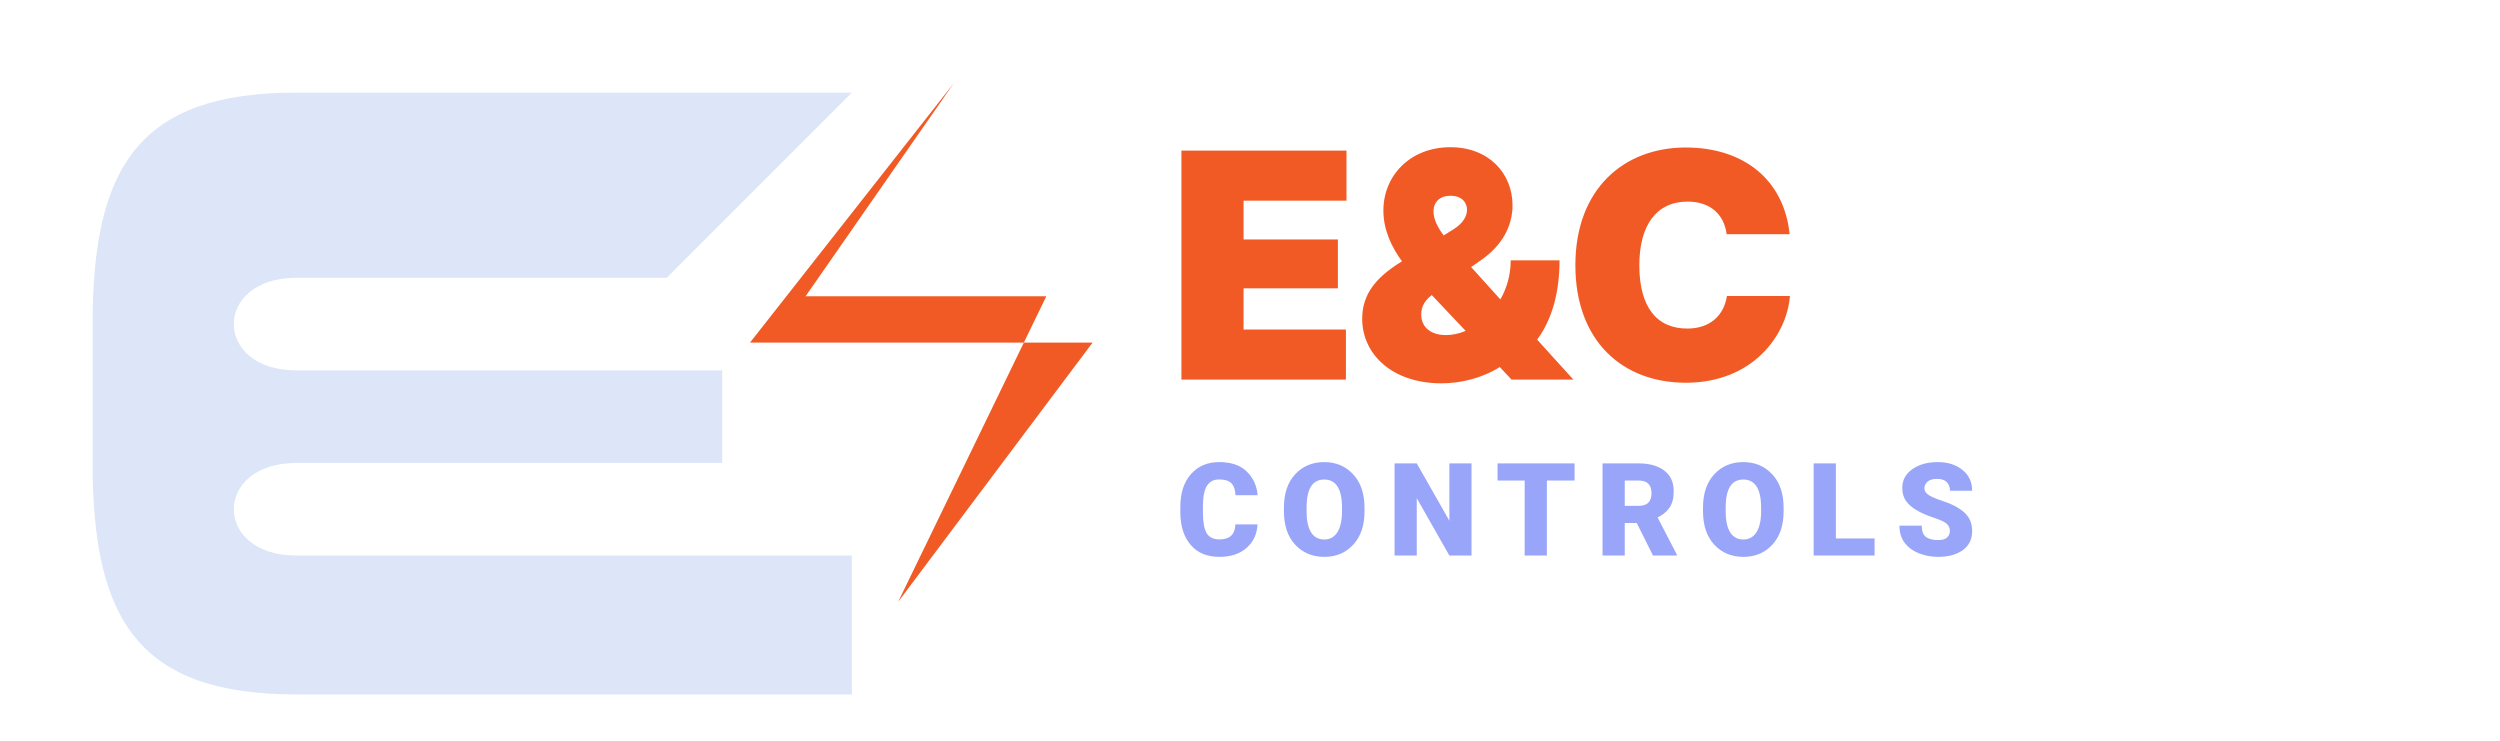
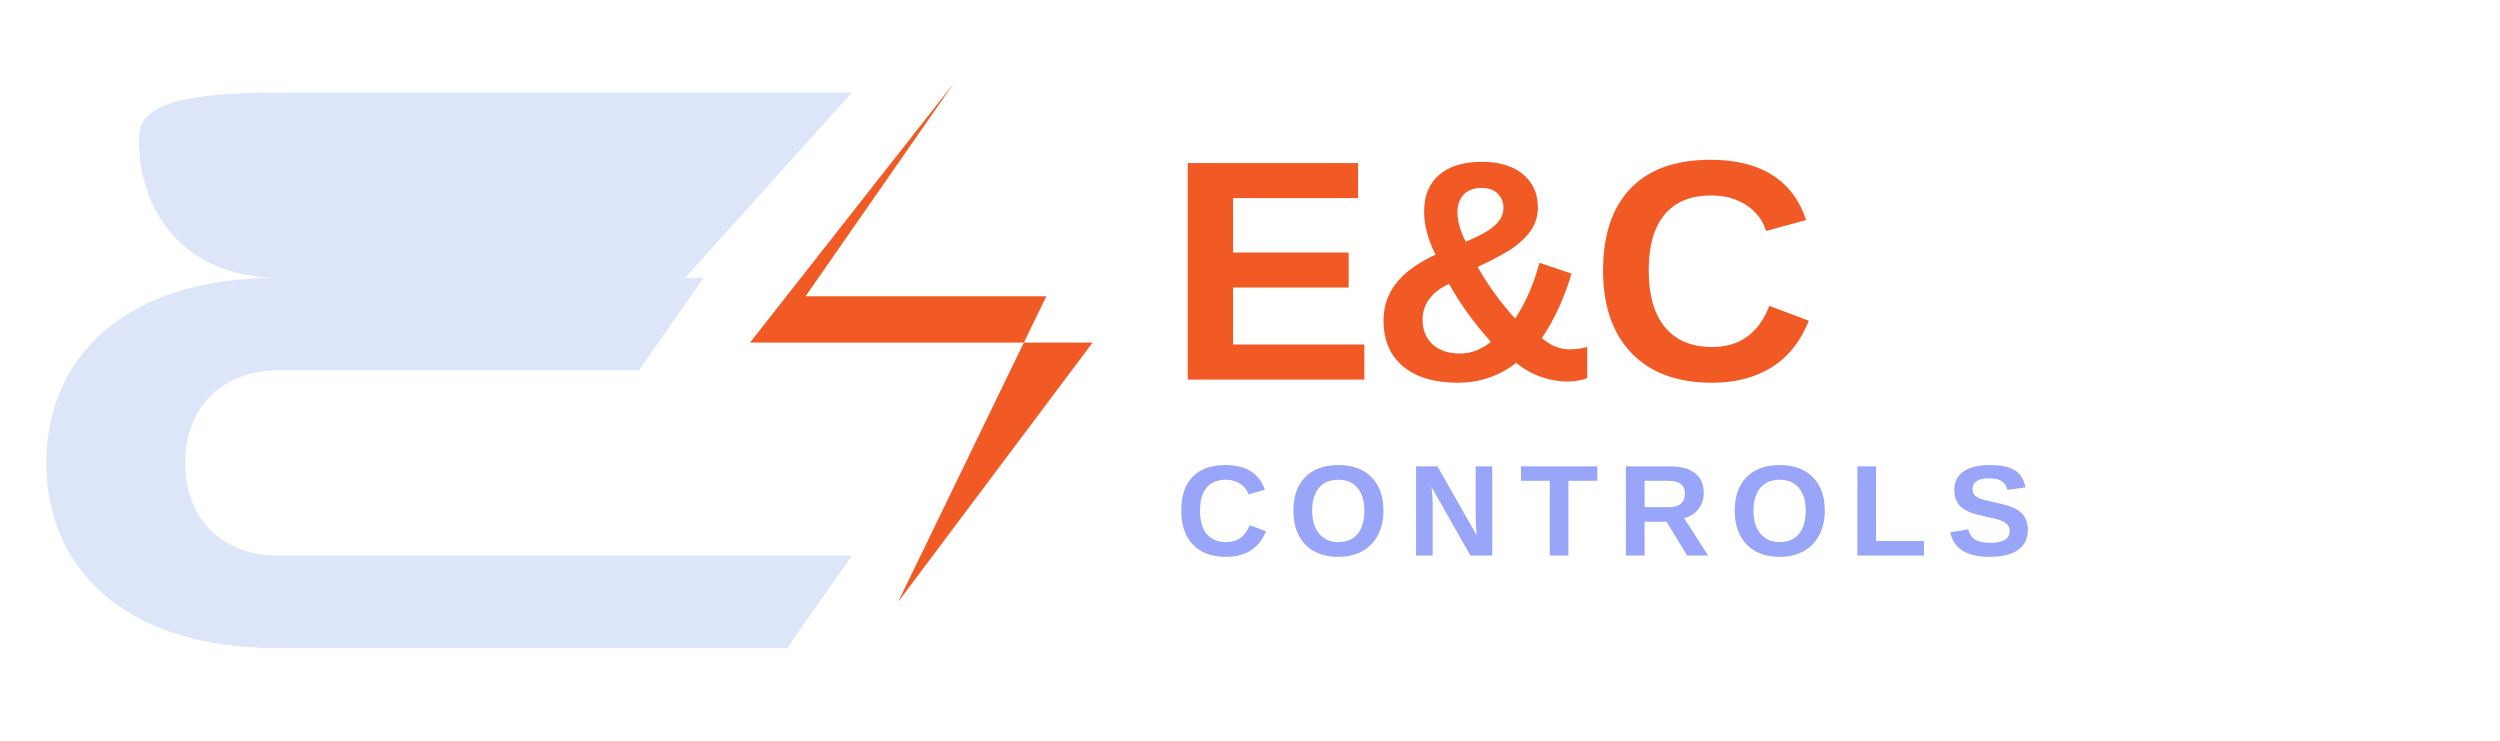
- <svg xmlns="http://www.w3.org/2000/svg" viewBox="0 0 540 160" fill="none">
+ <svg xmlns="http://www.w3.org/2000/svg" viewBox="0 0 540 160" width="2160" height="640" fill="none">
  <g id="logo-mark">
-     <path d="M 64 20 H 184 L 144 60 H 64 C 46 60 46 80 64 80 H 156 V 100 H 64 C 46 100 46 120 64 120 H 184 V 150 H 64 C 30 150 20 134 20 100 V 70 C 20 36 30 20 64 20 Z" fill="#DCE6F8" />
+     <path d="M 60 20 H 184 L 148 60 H 60 C 42 60 30 48 30 30 C 30 24 35 20 60 20 Z" fill="#DCE6F8" />
+     <path d="M 60 60 H 152 L 138 80 H 60 C 48 80 40 88 40 100 C 40 112 48 120 60 120 H 184 L 170 140 H 60 C 26 140 10 122 10 100 C 10 78 26 60 60 60 Z" fill="#DCE6F8" />
    <polygon points="206,18 162,74 236,74 194,130 226,64 174,64" fill="#F15A24" />
  </g>
  <g id="logo-text">
-     <text x="252" y="82" font-family="'Montserrat', 'Arial Black', 'Impact', system-ui, -apple-system, sans-serif" font-weight="900" font-size="68" fill="#F15A24" letter-spacing="-1.5">E&amp;C</text>
-     <text x="254" y="120" font-family="'Segoe UI', 'Roboto', 'Helvetica Neue', system-ui, sans-serif" font-weight="800" font-size="28" fill="#98A5F8" letter-spacing="4">CONTROLS</text>
+     <text x="252" y="82" font-family="system-ui, -apple-system, Arial, sans-serif" font-weight="900" font-size="68" fill="#F15A24" letter-spacing="-1.5">E&amp;C</text>
+     <text x="254" y="120" font-family="system-ui, -apple-system, Arial, sans-serif" font-weight="800" font-size="28" fill="#98A5F8" letter-spacing="4">CONTROLS</text>
  </g>
</svg>
